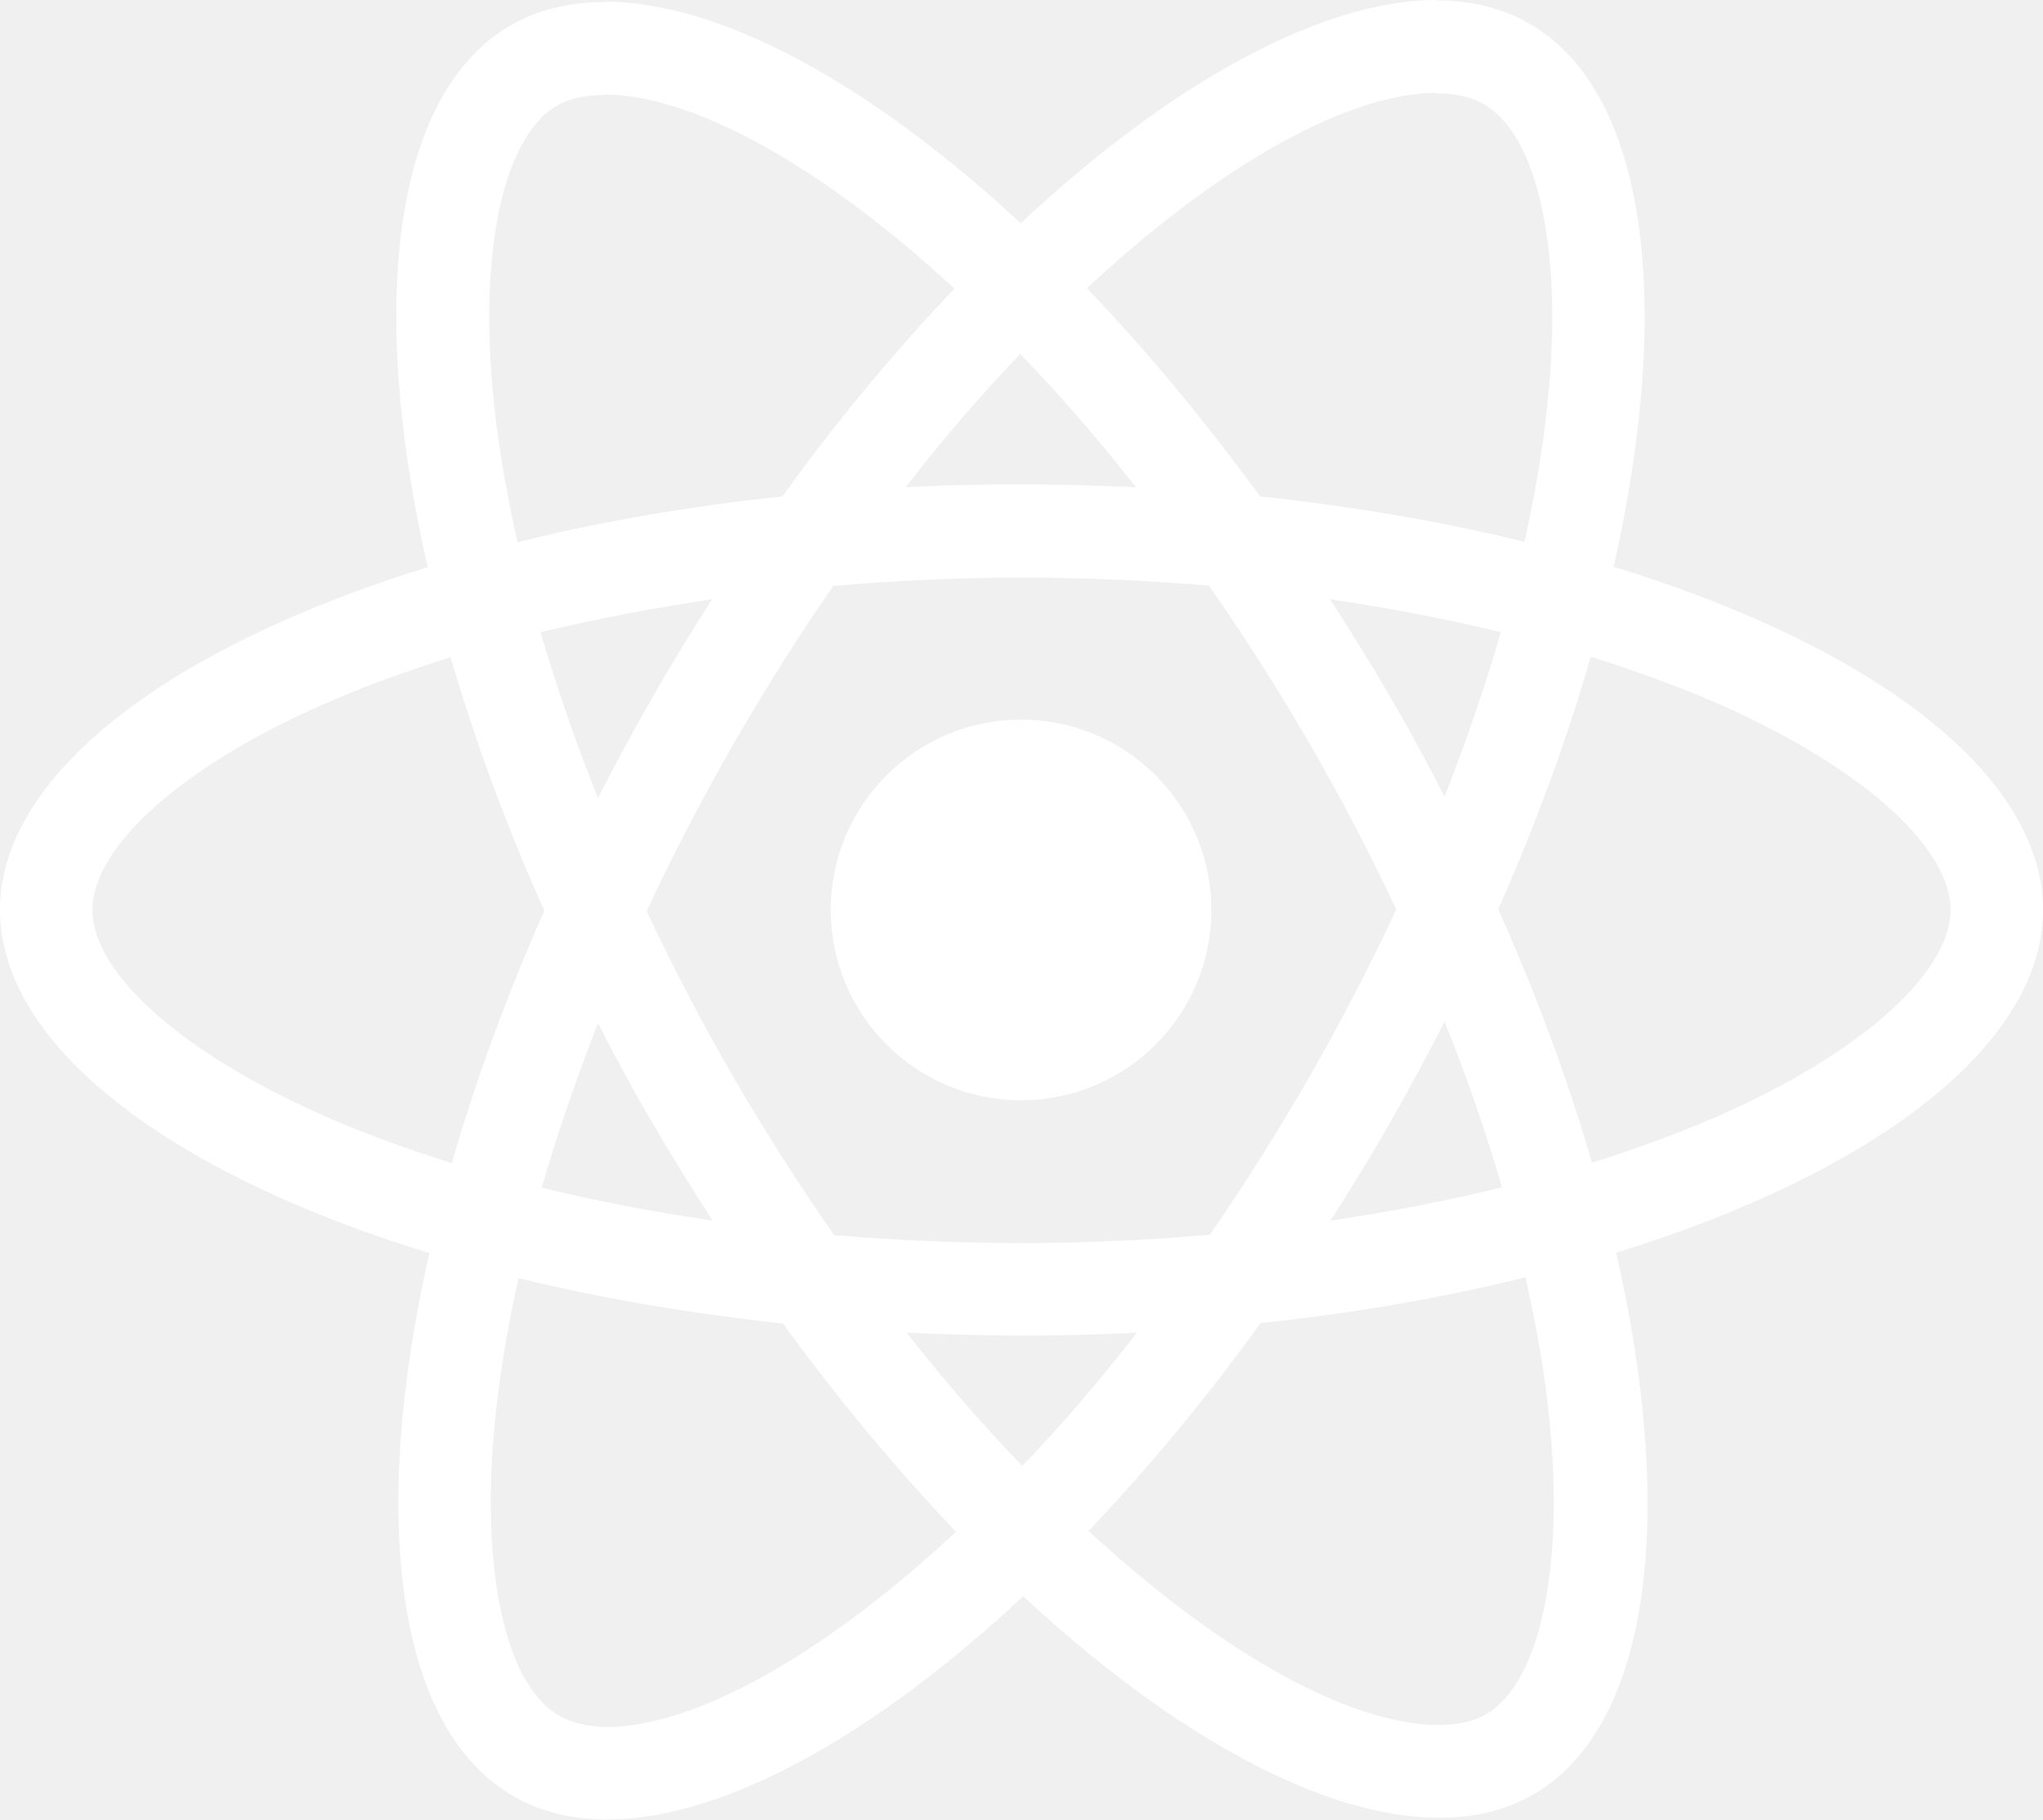
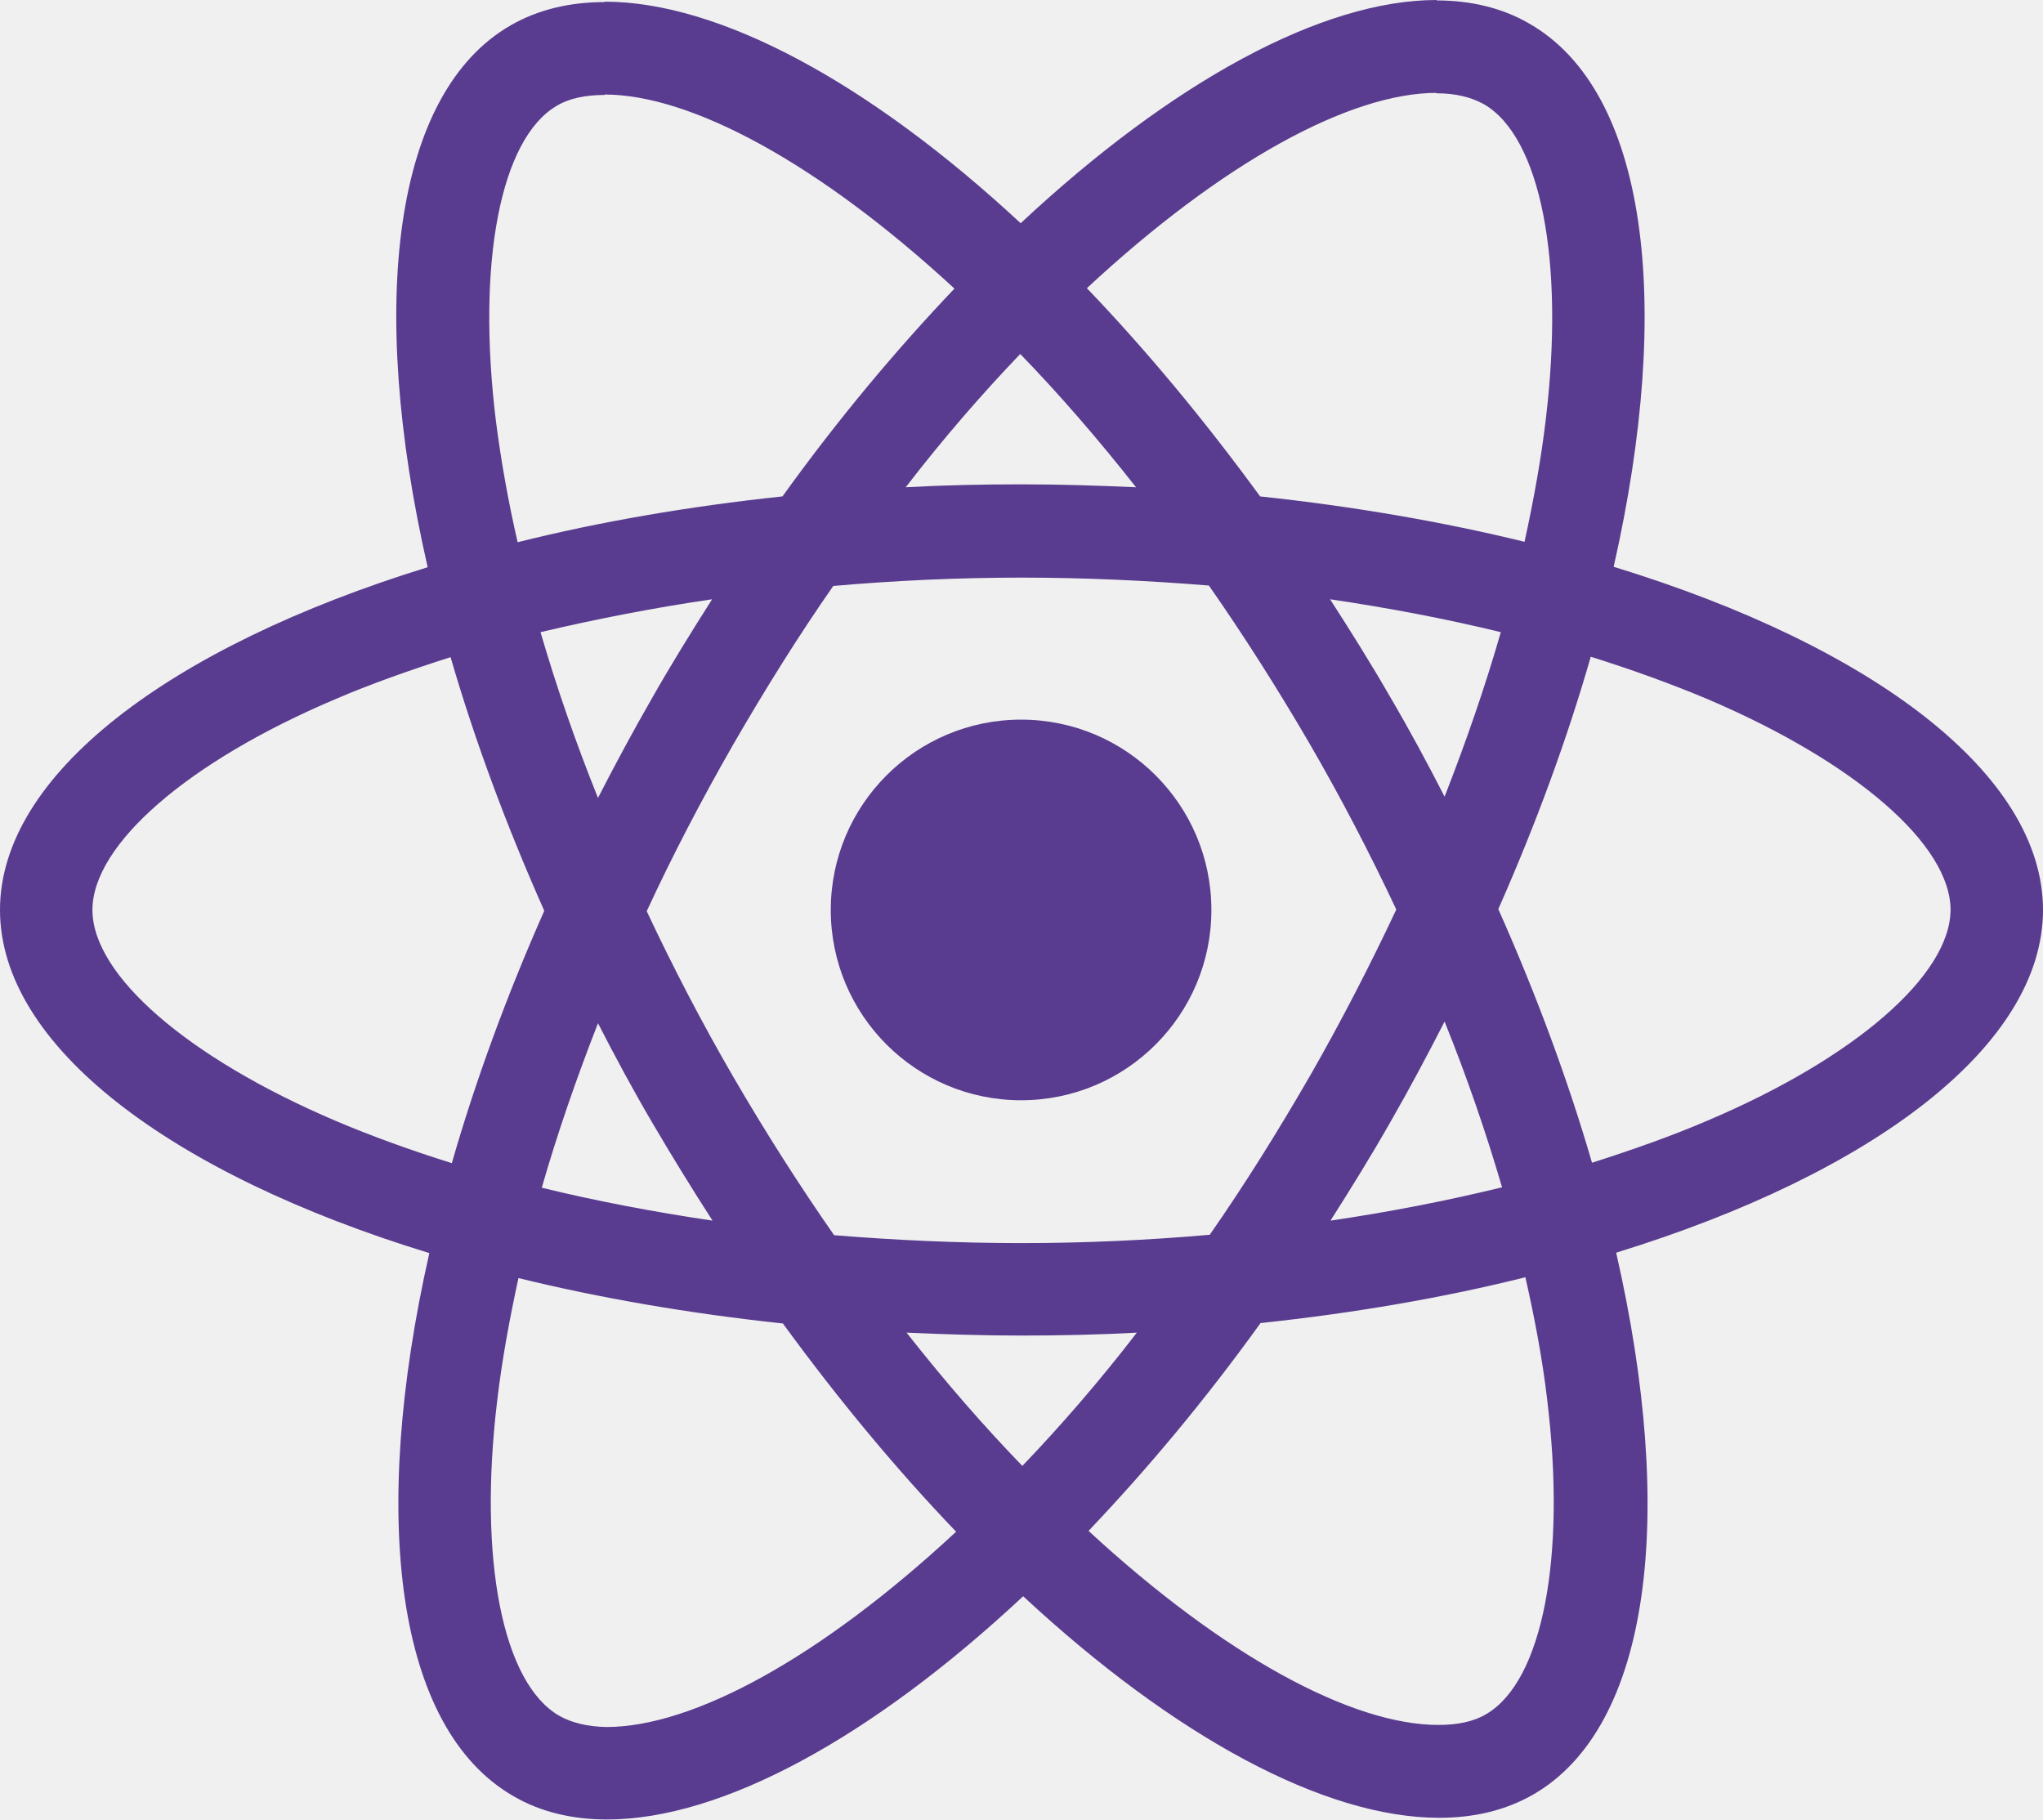
<svg xmlns="http://www.w3.org/2000/svg" version="1.1" id="svg10" xml:space="preserve" width="170.134" height="151.511" viewBox="0 0 170.134 151.511">
  <defs id="defs14">
    <clipPath clipPathUnits="userSpaceOnUse" id="clipPath46">
      <path d="M 0,141.732 H 141.732 V 0 H 0 Z" id="path44" />
    </clipPath>
  </defs>
  <g id="layer1" transform="translate(30.88502,-4.439492)" />
  <g id="layer2" transform="matrix(1.333333,0,0,-1.333333,-9.90245,165.6392)">
-     <g style="display:inline;fill:#ffffff;fill-opacity:1" id="g4723" transform="matrix(0.2600906,0,0,-0.2600906,-38.27107,144.5164)">
-       <path id="path4715" d="m 666.3,296.5 c 0,-32.5 -40.7,-63.3 -103.1,-82.4 14.4,-63.6 8,-114.2 -20.2,-130.4 -6.5,-3.8 -14.1,-5.6 -22.4,-5.6 v 22.3 c 4.6,0 8.3,0.9 11.4,2.6 13.6,7.8 19.5,37.5 14.9,75.7 -1.1,9.4 -2.9,19.3 -5.1,29.4 -19.6,-4.8 -41,-8.5 -63.5,-10.9 -13.5,-18.5 -27.5,-35.3 -41.6,-50 32.6,-30.3 63.2,-46.9 84,-46.9 V 78 c 0,0 0,0 0,0 -27.5,0 -63.5,19.6 -99.9,53.6 C 384.4,97.8 348.4,78.4 320.9,78.4 v 22.3 c 20.7,0 51.4,16.5 84,46.6 -14,14.7 -28,31.4 -41.3,49.9 -22.6,2.4 -44,6.1 -63.6,11 -2.3,-10 -4,-19.7 -5.2,-29 -4.7,-38.2 1.1,-67.9 14.6,-75.8 3,-1.8 6.9,-2.6 11.5,-2.6 V 78.5 c 0,0 0,0 0,0 -8.4,0 -16,1.8 -22.6,5.6 -28.1,16.2 -34.4,66.7 -19.9,130.1 -62.2,19.2 -102.7,49.9 -102.7,82.3 0,32.5 40.7,63.3 103.1,82.4 -14.4,63.6 -8,114.2 20.2,130.4 6.5,3.8 14.1,5.6 22.5,5.6 27.5,0 63.5,-19.6 99.9,-53.6 36.4,33.8 72.4,53.2 99.9,53.2 8.4,0 16,-1.8 22.6,-5.6 28.1,-16.2 34.4,-66.7 19.9,-130.1 62,-19.1 102.5,-49.9 102.5,-82.3 z M 536.1,229.8 c -3.7,12.9 -8.3,26.2 -13.5,39.5 -4.1,-8 -8.4,-16 -13.1,-24 -4.6,-8 -9.5,-15.8 -14.4,-23.4 14.2,2.1 27.9,4.7 41,7.9 z m -45.8,106.5 c -7.8,13.5 -15.8,26.3 -24.1,38.2 -14.9,1.3 -30,2 -45.2,2 -15.1,0 -30.2,-0.7 -45,-1.9 -8.3,-11.9 -16.4,-24.6 -24.2,-38 -7.6,-13.1 -14.5,-26.4 -20.8,-39.8 6.2,-13.4 13.2,-26.8 20.7,-39.9 7.8,-13.5 15.8,-26.3 24.1,-38.2 14.9,-1.3 30,-2 45.2,-2 15.1,0 30.2,0.7 45,1.9 8.3,11.9 16.4,24.6 24.2,38 7.6,13.1 14.5,26.4 20.8,39.8 -6.3,13.4 -13.2,26.8 -20.7,39.9 z m 32.3,-13 c 5.4,13.4 10,26.8 13.8,39.8 -13.1,3.2 -26.9,5.9 -41.2,8 4.9,-7.7 9.8,-15.6 14.4,-23.7 4.6,-8 8.9,-16.1 13,-24.1 z M 421.2,430 c -9.3,-9.6 -18.6,-20.3 -27.8,-32 9,0.4 18.2,0.7 27.5,0.7 9.4,0 18.7,-0.2 27.8,-0.7 -9,11.7 -18.3,22.4 -27.5,32 z m -74.4,-58.9 c -14.2,-2.1 -27.9,-4.7 -41,-7.9 3.7,-12.9 8.3,-26.2 13.5,-39.5 4.1,8 8.4,16 13.1,24 4.7,8 9.5,15.8 14.4,23.4 z M 420.7,163 c 9.3,9.6 18.6,20.3 27.8,32 -9,-0.4 -18.2,-0.7 -27.5,-0.7 -9.4,0 -18.7,0.2 -27.8,0.7 9,-11.7 18.3,-22.4 27.5,-32 z m -74,58.9 c -4.9,7.7 -9.8,15.6 -14.4,23.7 -4.6,8 -8.9,16 -13,24 -5.4,-13.4 -10,-26.8 -13.8,-39.8 13.1,-3.1 26.9,-5.8 41.2,-7.9 z m -90.5,125.2 c -35.4,-15.1 -58.3,-34.9 -58.3,-50.6 0,-15.7 22.9,-35.6 58.3,-50.6 8.6,-3.7 18,-7 27.7,-10.1 5.7,19.6 13.2,40 22.5,60.9 -9.2,20.8 -16.6,41.1 -22.2,60.6 -9.9,-3.1 -19.3,-6.5 -28,-10.2 z M 310,490 c -13.6,-7.8 -19.5,-37.5 -14.9,-75.7 1.1,-9.4 2.9,-19.3 5.1,-29.4 19.6,4.8 41,8.5 63.5,10.9 13.5,18.5 27.5,35.3 41.6,50 -32.6,30.3 -63.2,46.9 -84,46.9 -4.5,-0.1 -8.3,-1 -11.3,-2.7 z m 237.2,-76.2 c 4.7,38.2 -1.1,67.9 -14.6,75.8 -3,1.8 -6.9,2.6 -11.5,2.6 -20.7,0 -51.4,-16.5 -84,-46.6 14,-14.7 28,-31.4 41.3,-49.9 22.6,-2.4 44,-6.1 63.6,-11 2.3,10.1 4.1,19.8 5.2,29.1 z m 38.5,-66.7 c -8.6,3.7 -18,7 -27.7,10.1 -5.7,-19.6 -13.2,-40 -22.5,-60.9 9.2,-20.8 16.6,-41.1 22.2,-60.6 9.9,3.1 19.3,6.5 28.1,10.2 35.4,15.1 58.3,34.9 58.3,50.6 -0.1,15.7 -23,35.6 -58.4,50.6 z" style="fill:#ffffff;fill-opacity:1" />
-       <polygon id="polygon4717" points="" style="fill:#ffffff;fill-opacity:1" />
-       <circle id="circle4719" r="45.7" cy="296.5" cx="420.9" style="fill:#ffffff;fill-opacity:1" />
-       <polygon id="polygon4721" points="" style="fill:#ffffff;fill-opacity:1" />
+     <g style="display:inline;fill:#593c8f;fill-opacity:1" id="g4723" transform="matrix(0.2600906,0,0,-0.2600906,-38.27107,144.5164)">
+       <path id="path4715" d="m 666.3,296.5 c 0,-32.5 -40.7,-63.3 -103.1,-82.4 14.4,-63.6 8,-114.2 -20.2,-130.4 -6.5,-3.8 -14.1,-5.6 -22.4,-5.6 v 22.3 c 4.6,0 8.3,0.9 11.4,2.6 13.6,7.8 19.5,37.5 14.9,75.7 -1.1,9.4 -2.9,19.3 -5.1,29.4 -19.6,-4.8 -41,-8.5 -63.5,-10.9 -13.5,-18.5 -27.5,-35.3 -41.6,-50 32.6,-30.3 63.2,-46.9 84,-46.9 V 78 c 0,0 0,0 0,0 -27.5,0 -63.5,19.6 -99.9,53.6 C 384.4,97.8 348.4,78.4 320.9,78.4 v 22.3 c 20.7,0 51.4,16.5 84,46.6 -14,14.7 -28,31.4 -41.3,49.9 -22.6,2.4 -44,6.1 -63.6,11 -2.3,-10 -4,-19.7 -5.2,-29 -4.7,-38.2 1.1,-67.9 14.6,-75.8 3,-1.8 6.9,-2.6 11.5,-2.6 V 78.5 c 0,0 0,0 0,0 -8.4,0 -16,1.8 -22.6,5.6 -28.1,16.2 -34.4,66.7 -19.9,130.1 -62.2,19.2 -102.7,49.9 -102.7,82.3 0,32.5 40.7,63.3 103.1,82.4 -14.4,63.6 -8,114.2 20.2,130.4 6.5,3.8 14.1,5.6 22.5,5.6 27.5,0 63.5,-19.6 99.9,-53.6 36.4,33.8 72.4,53.2 99.9,53.2 8.4,0 16,-1.8 22.6,-5.6 28.1,-16.2 34.4,-66.7 19.9,-130.1 62,-19.1 102.5,-49.9 102.5,-82.3 z M 536.1,229.8 c -3.7,12.9 -8.3,26.2 -13.5,39.5 -4.1,-8 -8.4,-16 -13.1,-24 -4.6,-8 -9.5,-15.8 -14.4,-23.4 14.2,2.1 27.9,4.7 41,7.9 z m -45.8,106.5 c -7.8,13.5 -15.8,26.3 -24.1,38.2 -14.9,1.3 -30,2 -45.2,2 -15.1,0 -30.2,-0.7 -45,-1.9 -8.3,-11.9 -16.4,-24.6 -24.2,-38 -7.6,-13.1 -14.5,-26.4 -20.8,-39.8 6.2,-13.4 13.2,-26.8 20.7,-39.9 7.8,-13.5 15.8,-26.3 24.1,-38.2 14.9,-1.3 30,-2 45.2,-2 15.1,0 30.2,0.7 45,1.9 8.3,11.9 16.4,24.6 24.2,38 7.6,13.1 14.5,26.4 20.8,39.8 -6.3,13.4 -13.2,26.8 -20.7,39.9 z m 32.3,-13 c 5.4,13.4 10,26.8 13.8,39.8 -13.1,3.2 -26.9,5.9 -41.2,8 4.9,-7.7 9.8,-15.6 14.4,-23.7 4.6,-8 8.9,-16.1 13,-24.1 z M 421.2,430 c -9.3,-9.6 -18.6,-20.3 -27.8,-32 9,0.4 18.2,0.7 27.5,0.7 9.4,0 18.7,-0.2 27.8,-0.7 -9,11.7 -18.3,22.4 -27.5,32 z m -74.4,-58.9 c -14.2,-2.1 -27.9,-4.7 -41,-7.9 3.7,-12.9 8.3,-26.2 13.5,-39.5 4.1,8 8.4,16 13.1,24 4.7,8 9.5,15.8 14.4,23.4 z M 420.7,163 c 9.3,9.6 18.6,20.3 27.8,32 -9,-0.4 -18.2,-0.7 -27.5,-0.7 -9.4,0 -18.7,0.2 -27.8,0.7 9,-11.7 18.3,-22.4 27.5,-32 z m -74,58.9 c -4.9,7.7 -9.8,15.6 -14.4,23.7 -4.6,8 -8.9,16 -13,24 -5.4,-13.4 -10,-26.8 -13.8,-39.8 13.1,-3.1 26.9,-5.8 41.2,-7.9 z m -90.5,125.2 c -35.4,-15.1 -58.3,-34.9 -58.3,-50.6 0,-15.7 22.9,-35.6 58.3,-50.6 8.6,-3.7 18,-7 27.7,-10.1 5.7,19.6 13.2,40 22.5,60.9 -9.2,20.8 -16.6,41.1 -22.2,60.6 -9.9,-3.1 -19.3,-6.5 -28,-10.2 z M 310,490 c -13.6,-7.8 -19.5,-37.5 -14.9,-75.7 1.1,-9.4 2.9,-19.3 5.1,-29.4 19.6,4.8 41,8.5 63.5,10.9 13.5,18.5 27.5,35.3 41.6,50 -32.6,30.3 -63.2,46.9 -84,46.9 -4.5,-0.1 -8.3,-1 -11.3,-2.7 z m 237.2,-76.2 c 4.7,38.2 -1.1,67.9 -14.6,75.8 -3,1.8 -6.9,2.6 -11.5,2.6 -20.7,0 -51.4,-16.5 -84,-46.6 14,-14.7 28,-31.4 41.3,-49.9 22.6,-2.4 44,-6.1 63.6,-11 2.3,10.1 4.1,19.8 5.2,29.1 z m 38.5,-66.7 c -8.6,3.7 -18,7 -27.7,10.1 -5.7,-19.6 -13.2,-40 -22.5,-60.9 9.2,-20.8 16.6,-41.1 22.2,-60.6 9.9,3.1 19.3,6.5 28.1,10.2 35.4,15.1 58.3,34.9 58.3,50.6 -0.1,15.7 -23,35.6 -58.4,50.6 z" style="fill:#593c8f;fill-opacity:1" />
+       <polygon id="polygon4717" points="" style="fill:#593c8f;fill-opacity:1" />
+       <circle id="circle4719" r="45.7" cy="296.5" cx="420.9" style="fill:#593c8f;fill-opacity:1" />
+       <polygon id="polygon4721" points="" style="fill:#593c8f;fill-opacity:1" />
    </g>
  </g>
</svg>
